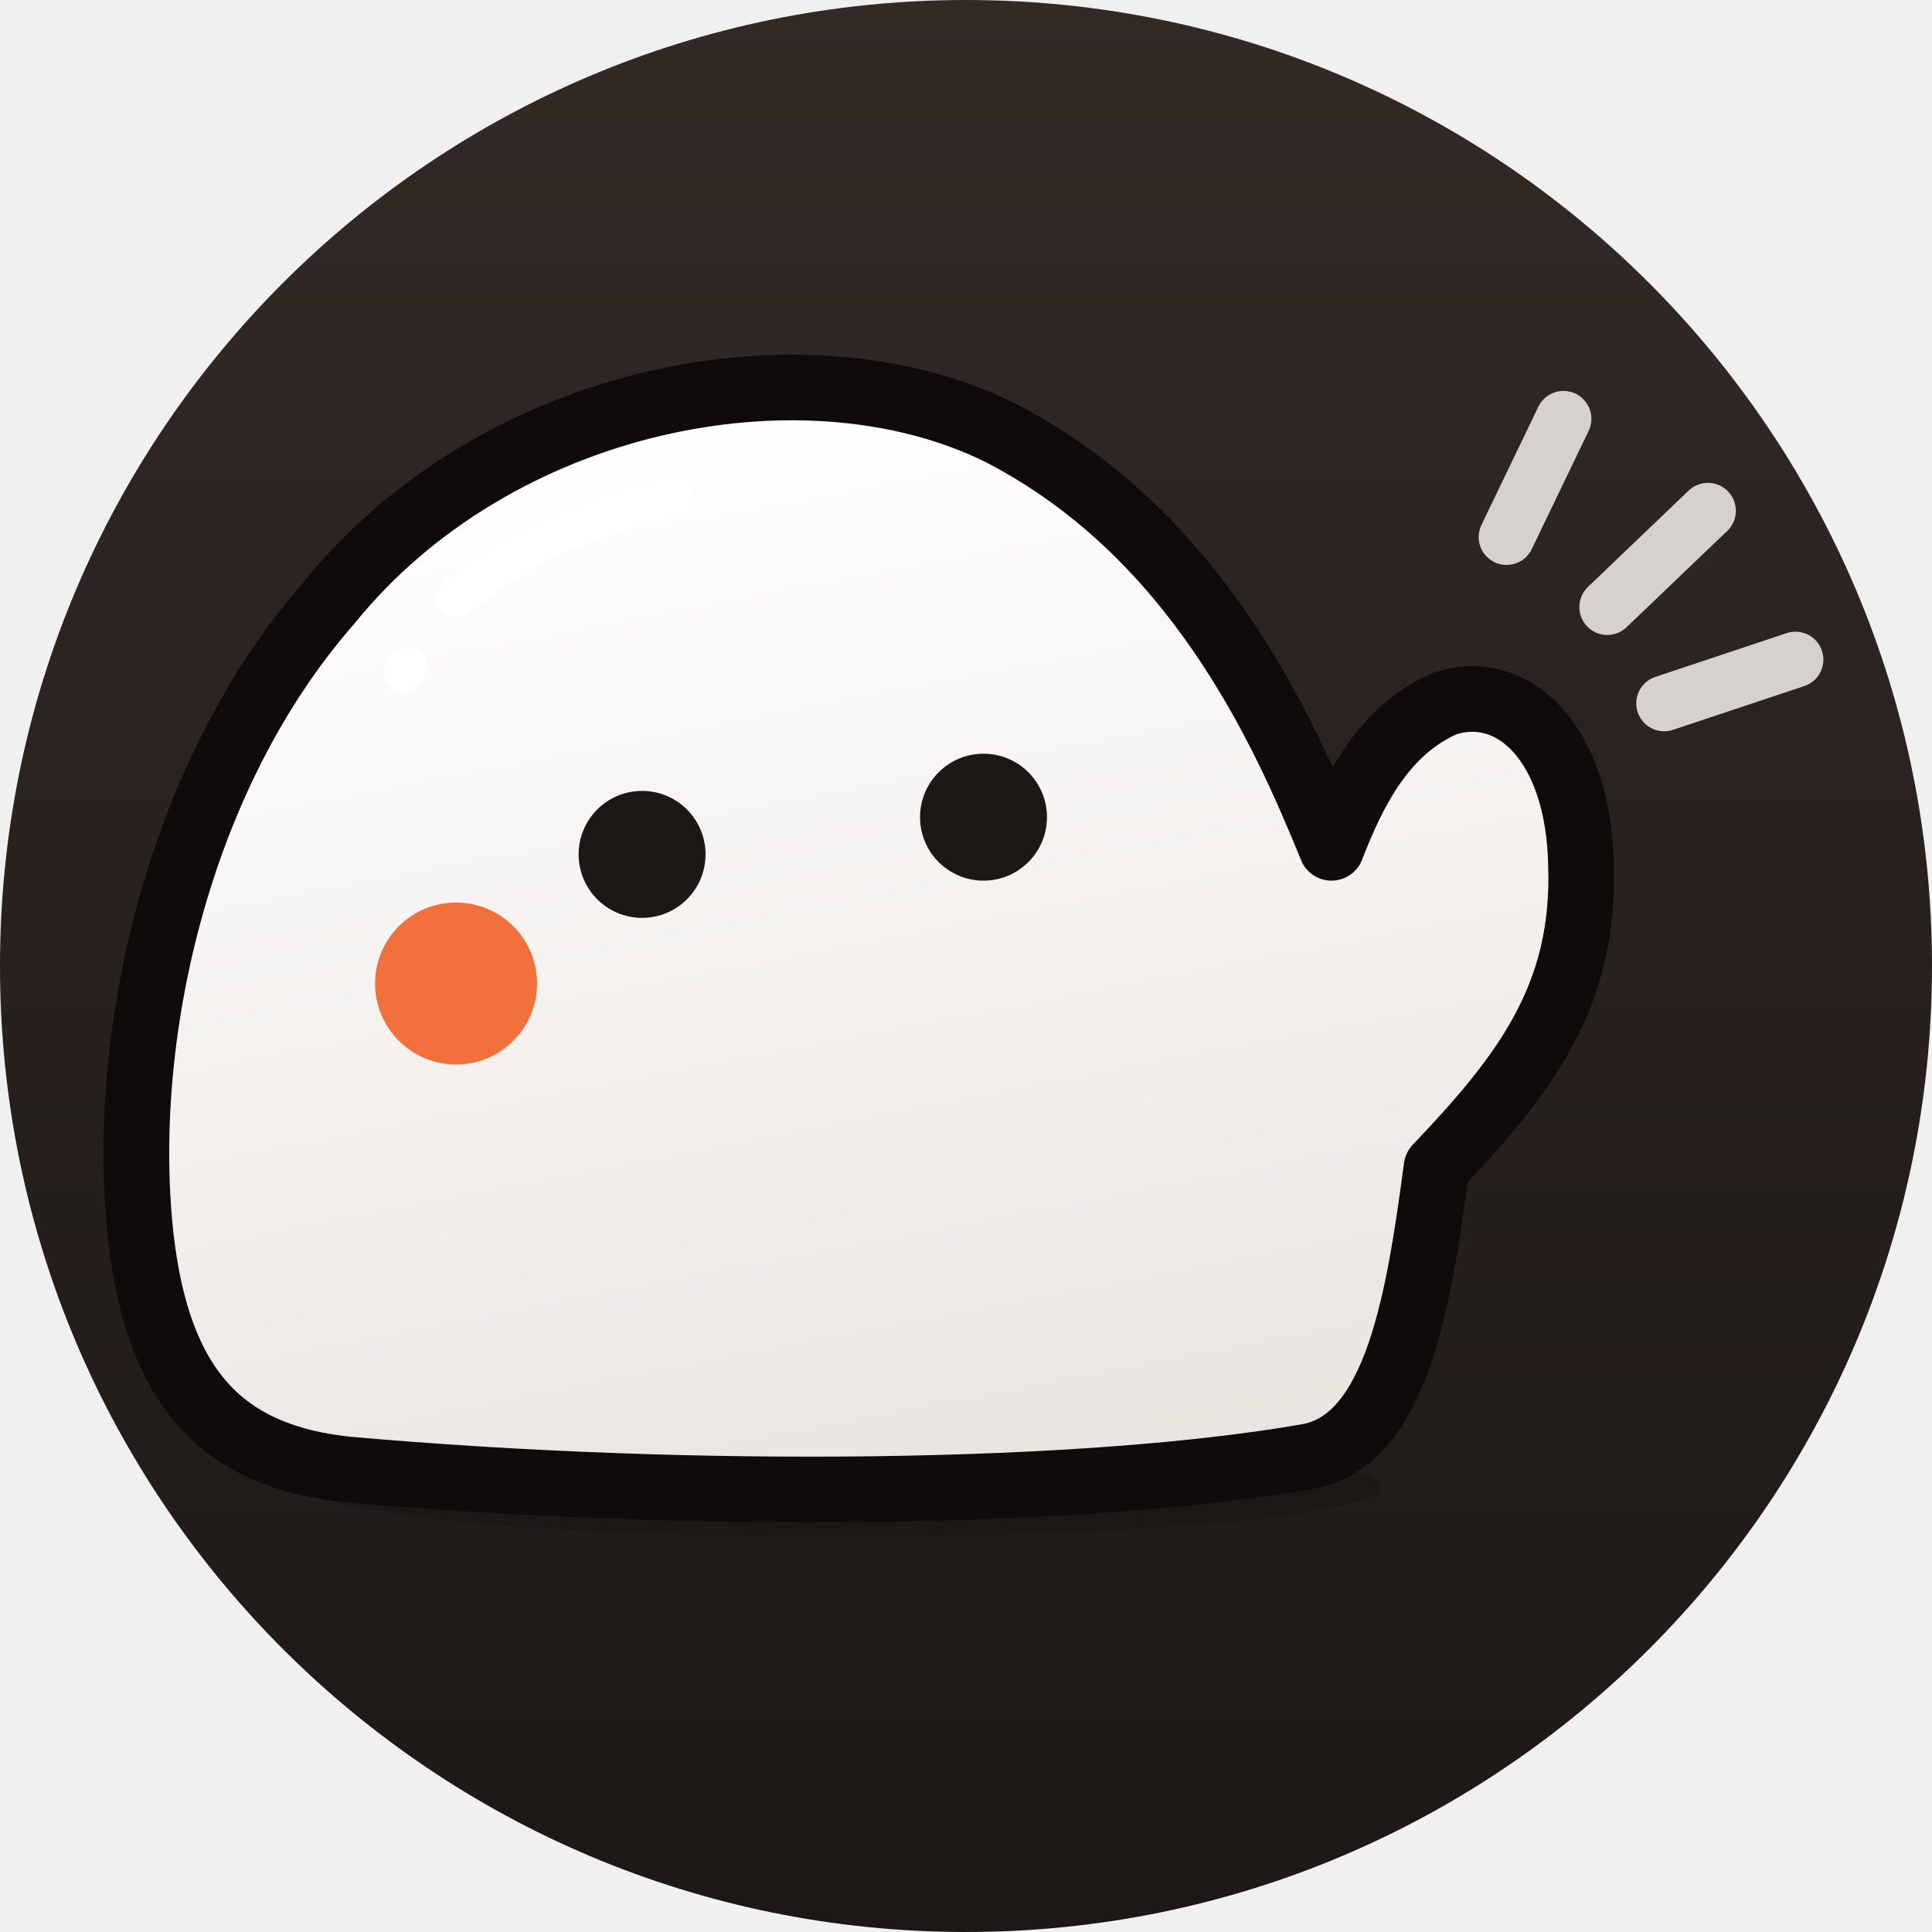
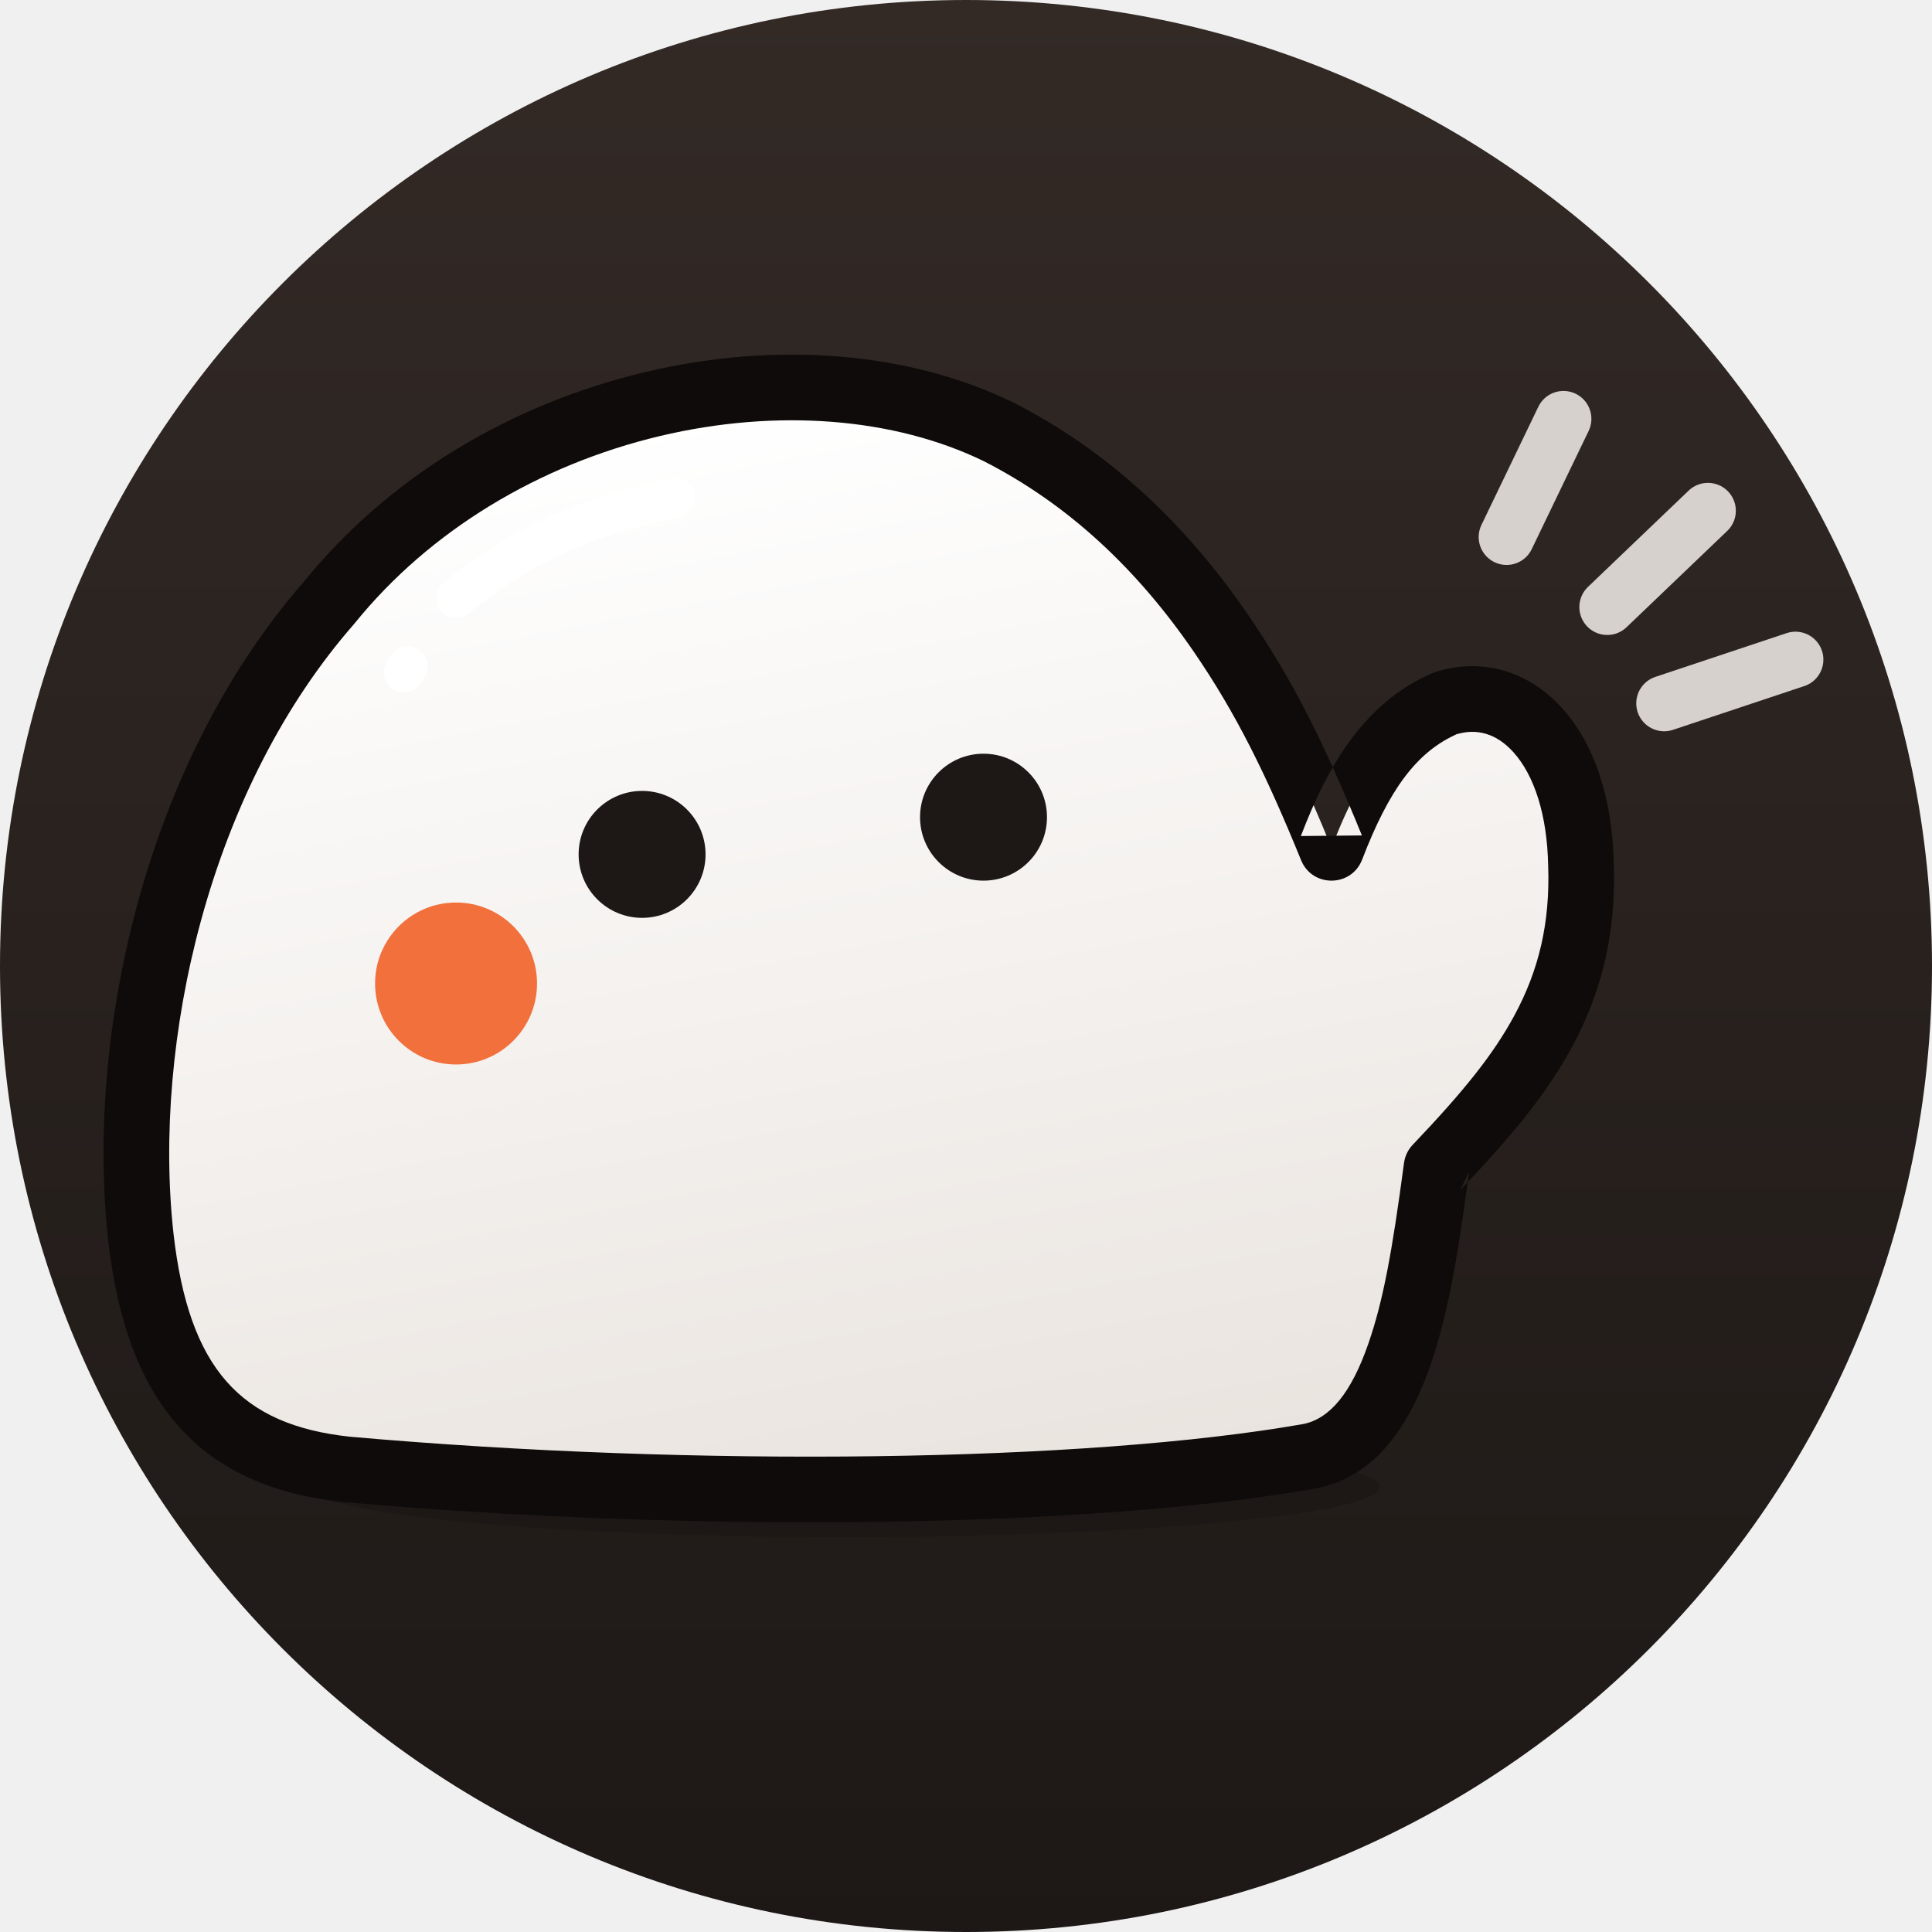
<svg xmlns="http://www.w3.org/2000/svg" width="44" height="44" viewBox="0 0 1024 1024">
  <defs>
    <linearGradient id="disc" x1="0" y1="0" x2="0" y2="1">
      <stop stop-color="#332A26" />
      <stop offset="1" stop-color="#1D1816" />
    </linearGradient>
    <linearGradient id="body" gradientUnits="userSpaceOnUse" x1="400" y1="300" x2="500" y2="820">
      <stop stop-color="#FFFFFF" />
      <stop offset="1" stop-color="#E9E3DE" />
    </linearGradient>
  </defs>
  <circle cx="512" cy="512" r="512" fill="url(#disc)" />
  <g transform="translate(512 512) scale(1.16) translate(-545 -548)">
    <ellipse cx="490" cy="786" rx="244" ry="23" fill="#000000" opacity="0.14" />
-     <path d="M262 778C420 792 600 790 702 772C742 764 752 700 760 640C800 598 828 562 826 502C825 446 795 418 764 428C736 440 722 468 712 494C690 440 650 350 560 304C470 260 330 288 254 382C184 462 158 582 168 672C176 742 206 772 262 778Z" fill="url(#body)" stroke="#0E0B0A" stroke-width="30" stroke-linejoin="round" />
+     <path d="M262 778C420 792 600 790 702 772C742 764 752 700 760 640C800 598 828 562 826 502C825 446 795 418 764 428C736 440 722 468 712 494C690 440 650 350 560 304C470 260 330 288 254 382C184 462 158 582 168 672C176 742 206 772 262 778Z" fill="url(#body)" />
+     <path d="M260.68 792.94C421.47 807.19 602.12 804.86 704.61 786.77C704.72 786.75 704.83 786.73 704.94 786.71C729.81 781.73 746.24 761.93 757.17 730.42C764.81 708.40 769.15 684.90 774.87 641.98L770.86 650.34C795.94 624.01 810.76 605.58 821.95 584.88C835.66 559.50 842.03 532.72 840.99 501.50L841.00 501.73C840.46 471.58 832.14 446.56 817.39 430.20C801.98 413.12 780.59 406.89 759.39 413.72C758.95 413.87 758.52 414.03 758.09 414.21C742.28 420.99 729.49 432.15 718.97 447.13C710.85 458.69 704.49 471.73 698.00 488.62L725.89 488.34C709.18 447.33 694.65 417.81 673.87 387.52C645.22 345.73 610.22 312.82 566.83 290.64C566.75 290.60 566.67 290.56 566.59 290.52C518.86 267.19 457.99 262.46 398.28 276.66C336.72 291.29 280.96 324.80 242.34 372.57L242.71 372.12C207.75 412.08 181.89 463.05 166.53 519.30C152.35 571.19 147.76 625.63 153.09 673.66C161.67 748.73 195.63 785.97 260.40 792.91C260.49 792.92 260.58 792.93 260.68 792.94ZM263.32 763.06L263.60 763.09C213.44 757.71 189.95 731.95 182.90 670.30C178.00 626.15 182.28 575.51 195.47 527.20C209.69 475.14 233.49 428.22 265.29 391.88C265.42 391.73 265.54 391.58 265.66 391.43C299.97 349.00 349.91 318.99 405.22 305.84C458.48 293.19 512.27 297.36 553.41 317.48L553.17 317.36C591.77 337.08 623.14 366.58 649.13 404.48C668.43 432.63 682.14 460.46 698.11 499.66C703.24 512.25 721.12 512.07 726.00 499.38C738.10 467.92 750.66 450.04 769.91 441.79L768.61 442.28C778.31 439.14 787.45 441.81 795.11 450.30C804.58 460.79 810.58 478.87 811.00 502.27C811.00 502.35 811.01 502.42 811.01 502.50C811.87 528.38 806.75 549.90 795.55 570.62C785.93 588.43 772.52 605.10 749.14 629.66C746.95 631.95 745.55 634.88 745.13 638.02C739.68 678.94 735.58 701.12 728.83 720.58C721.02 743.10 711.27 754.85 699.06 757.29L699.39 757.23C599.85 774.79 421.71 777.09 263.32 763.06Z" fill="#0E0B0A" fill-rule="evenodd" />
    <circle cx="312" cy="556" r="37" fill="#F2703C" />
    <path d="M312 380Q352 346 412 334M288 414L290 411" fill="none" stroke="#FFFFFF" stroke-width="18" stroke-linecap="round" />
    <path d="M792 352L818 298 M838 384L884 340 M864 428L924 408" stroke="#D6D1CD" stroke-width="25.5" stroke-linecap="round" />
    <g fill="#1D1816">
      <circle cx="397" cy="497" r="29" />
      <circle cx="553" cy="480" r="29" />
    </g>
  </g>
</svg>
